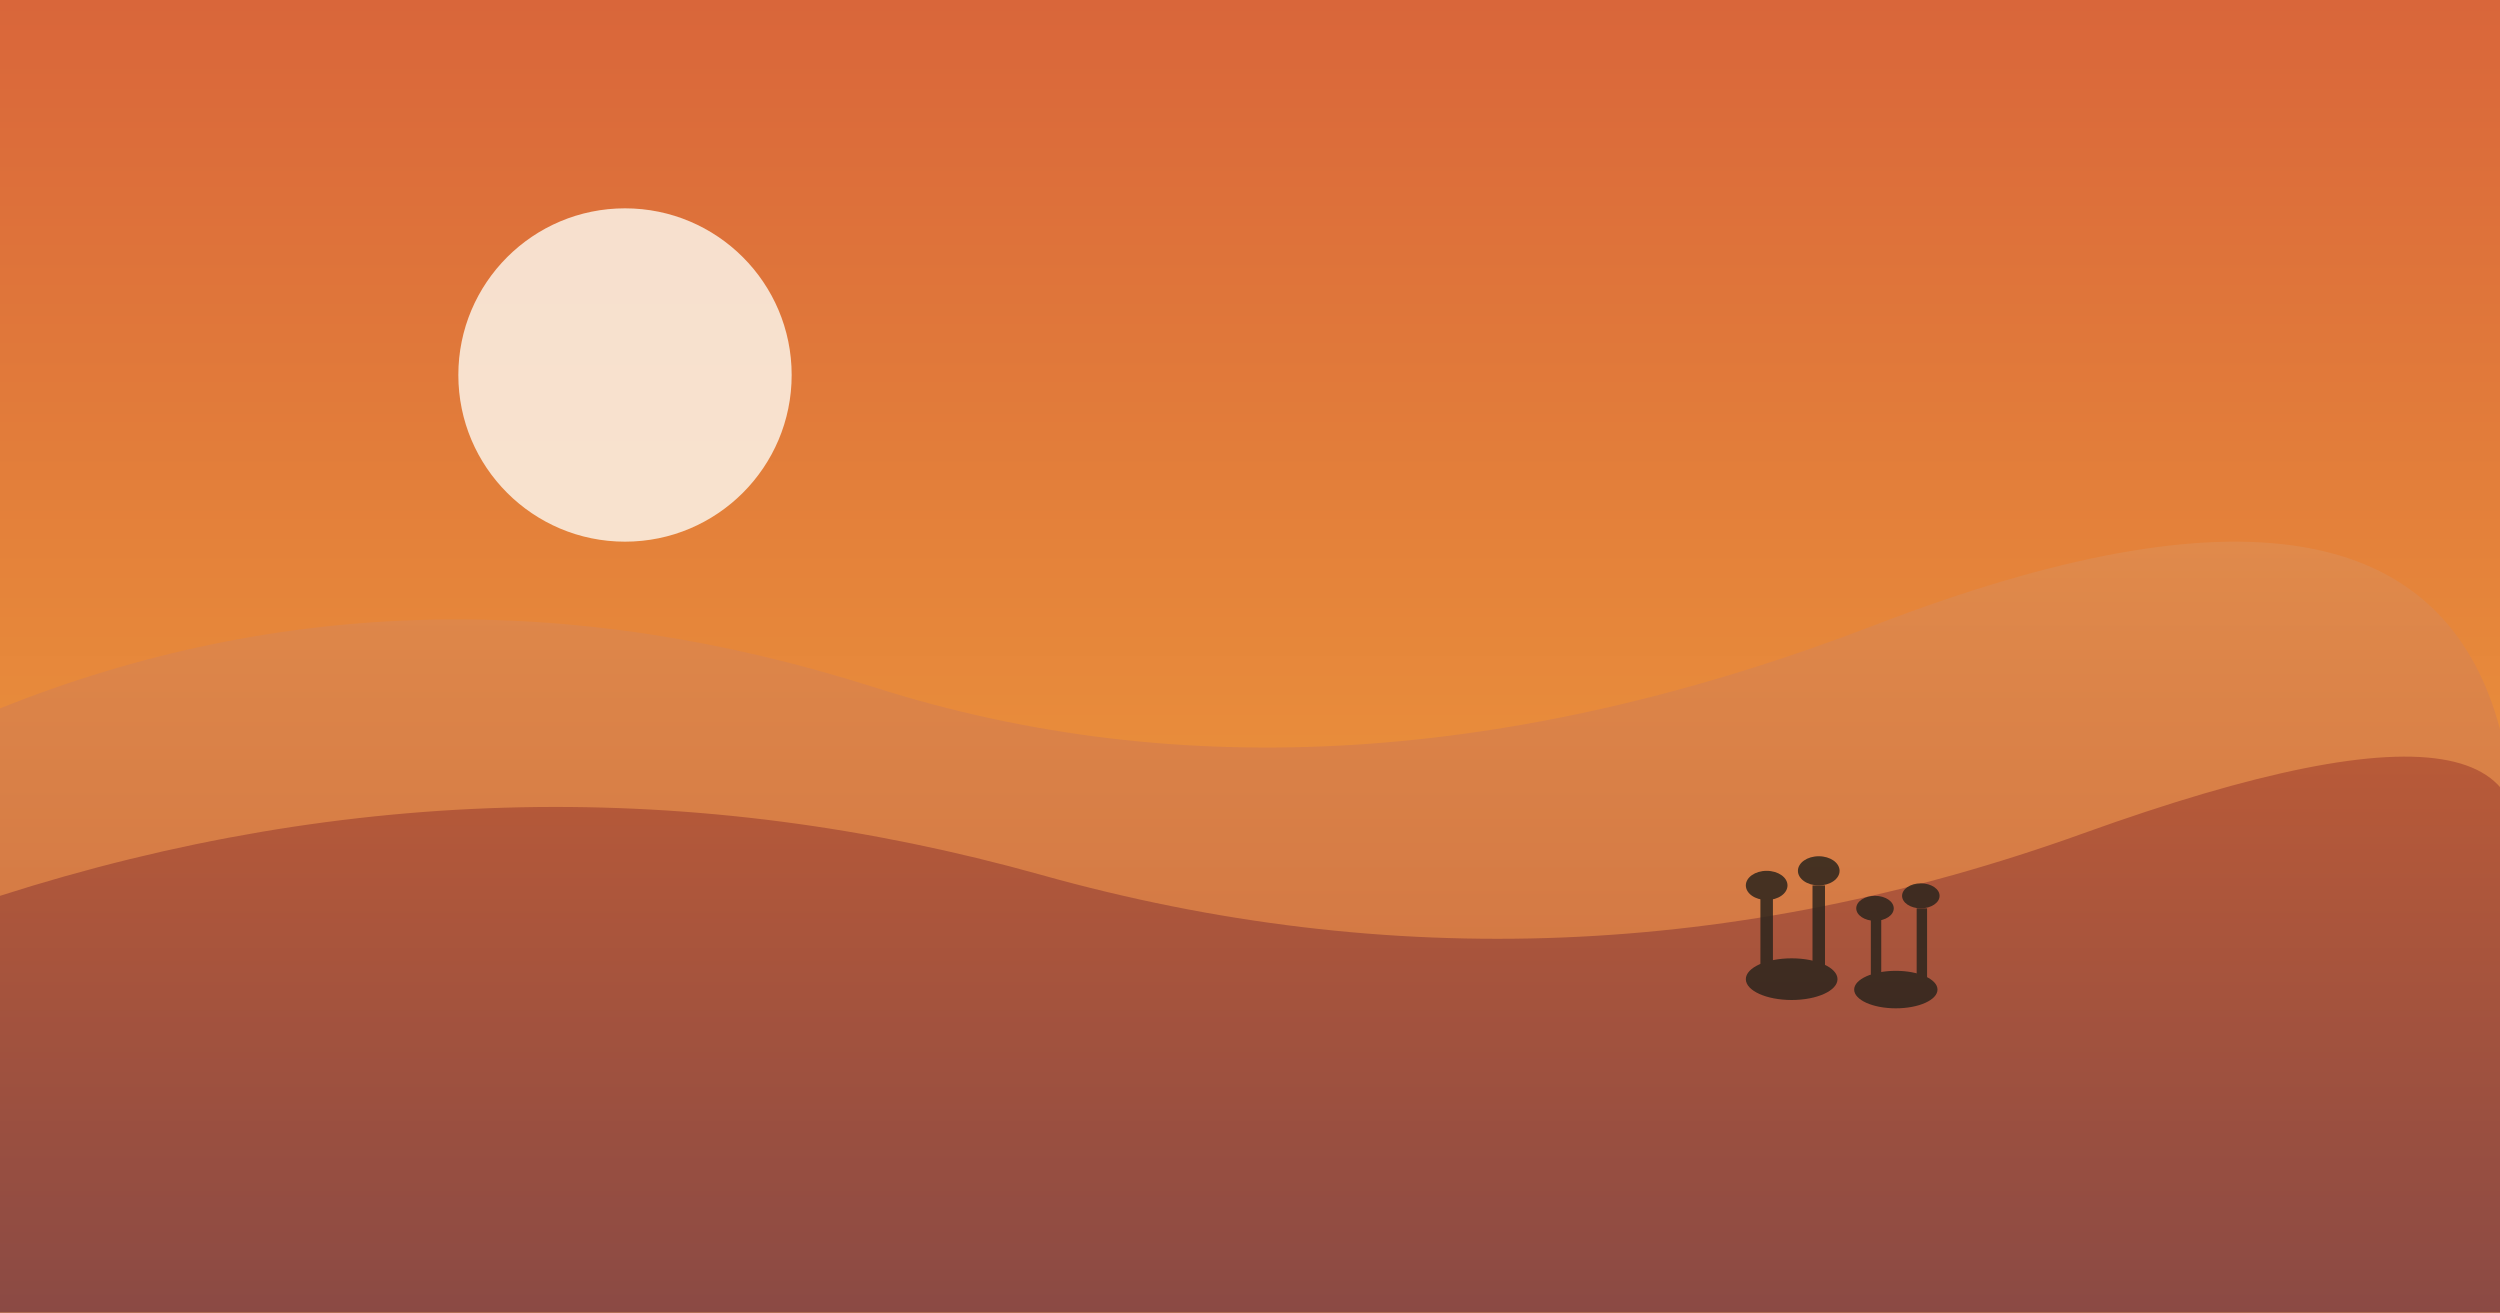
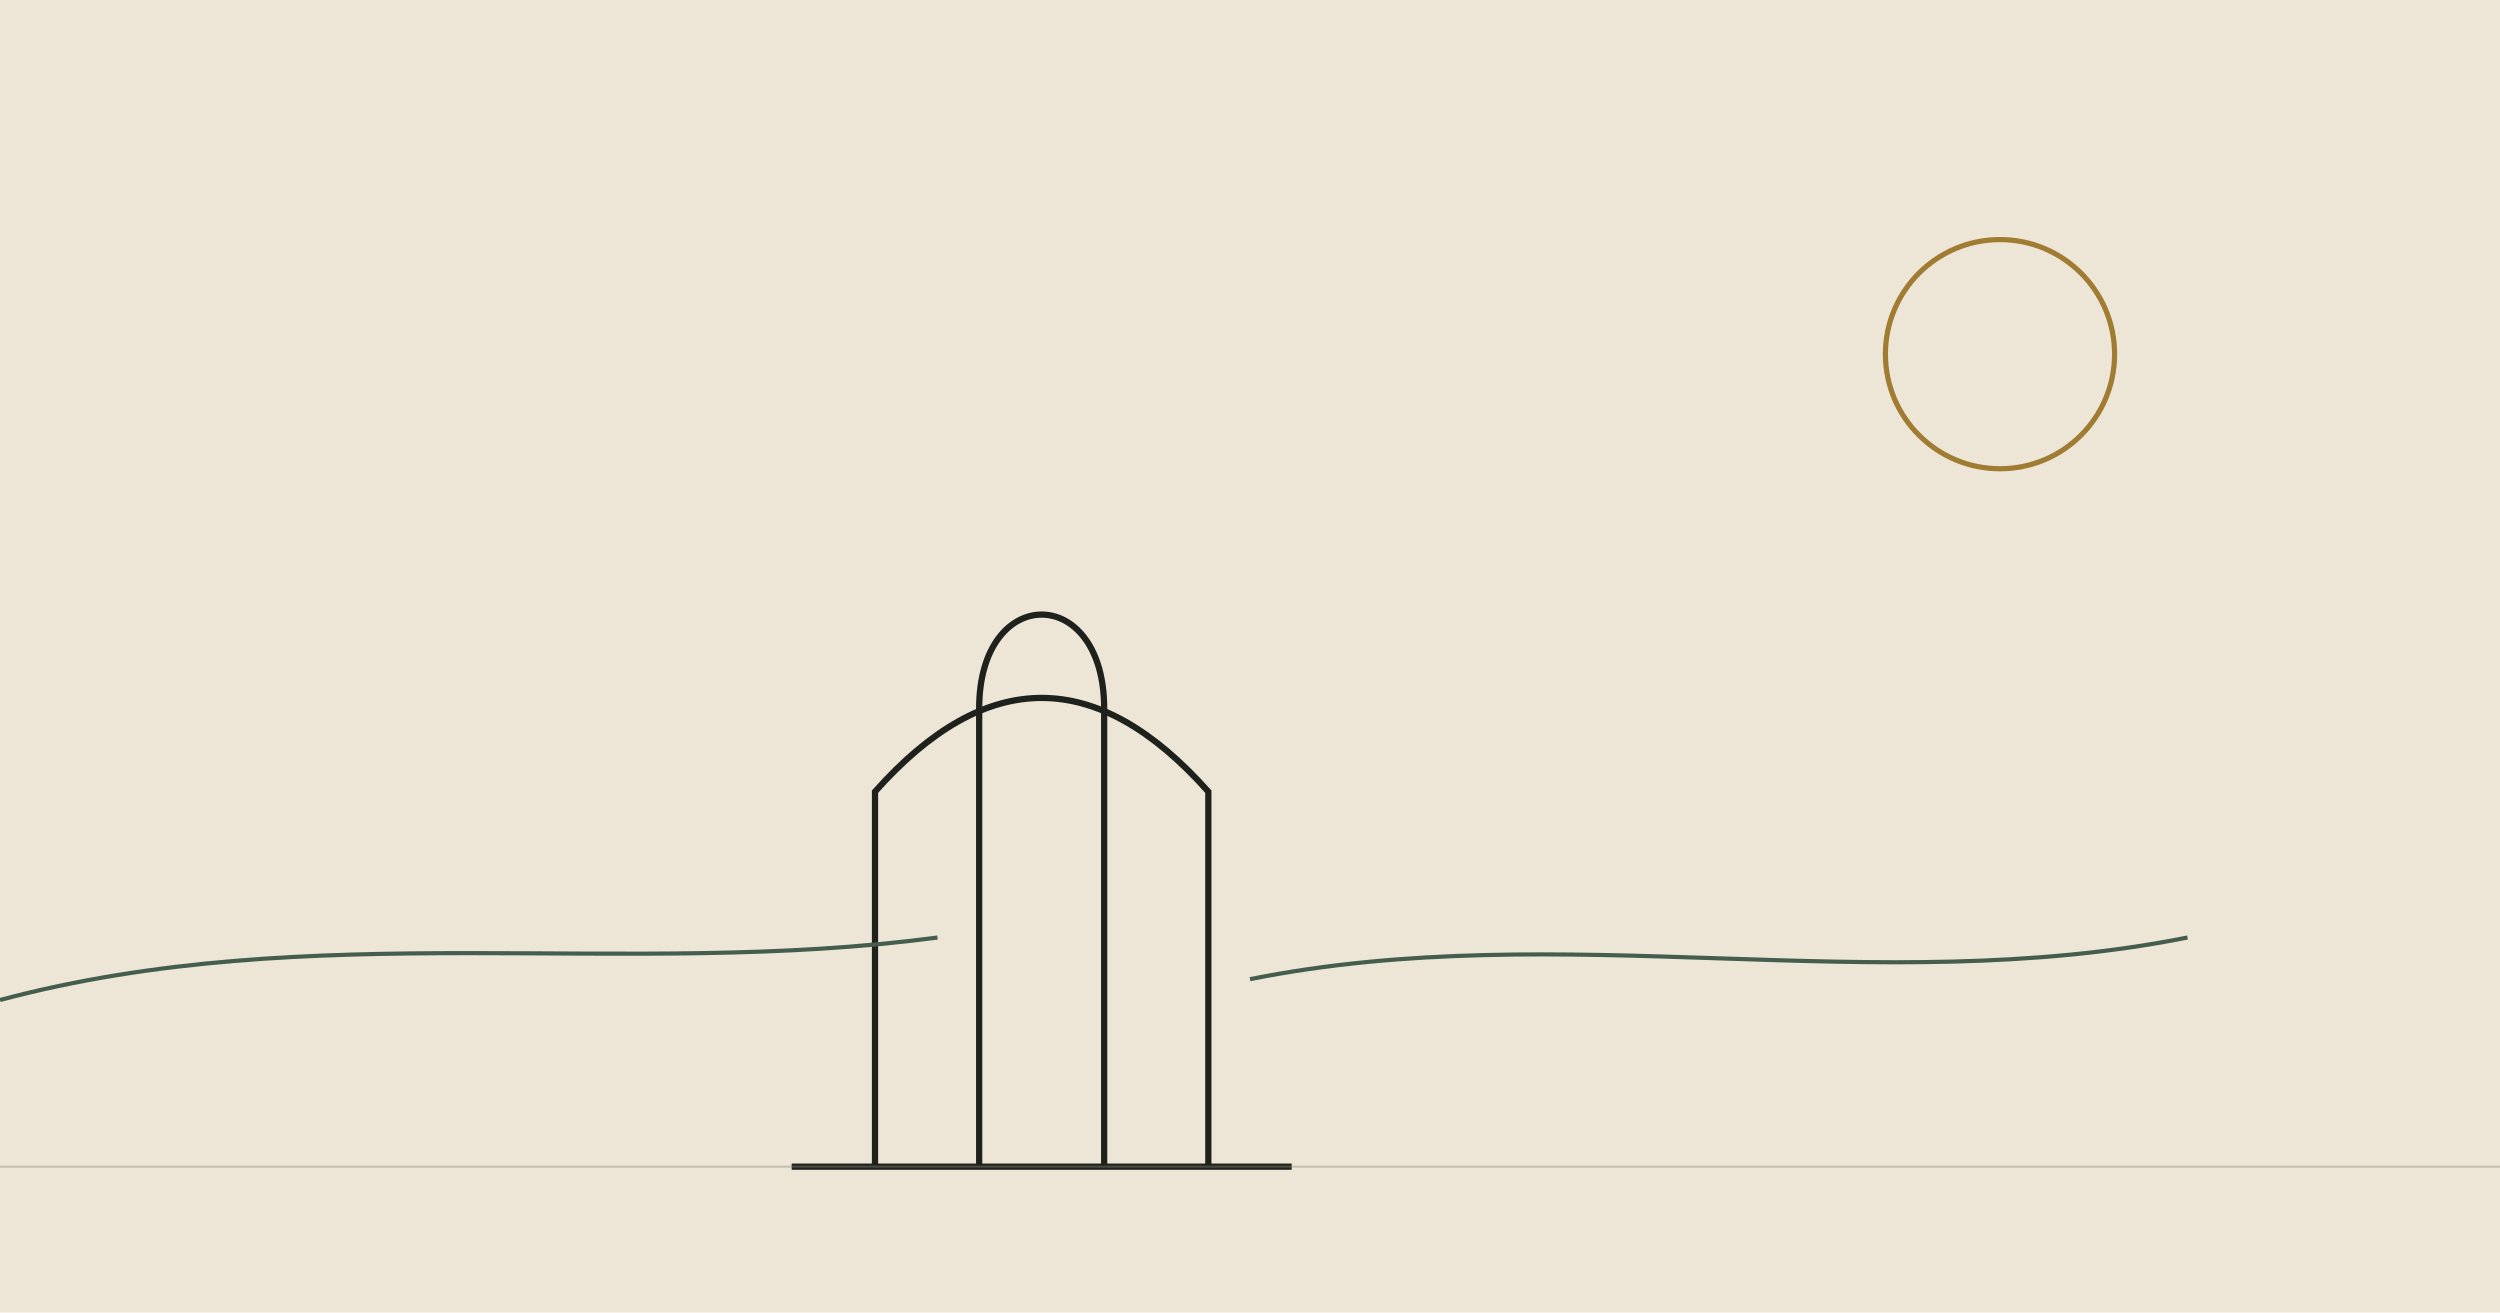
<svg xmlns="http://www.w3.org/2000/svg" viewBox="0 0 1200 630">
-   <defs>
-     <linearGradient id="skyM" x1="0" y1="0" x2="0" y2="1">
-       <stop offset="0%" stop-color="#D9663A" />
-       <stop offset="100%" stop-color="#F4A93B" />
-     </linearGradient>
-     <linearGradient id="duneBack" x1="0" y1="0" x2="0" y2="1">
-       <stop offset="0%" stop-color="#E08A4B" />
-       <stop offset="100%" stop-color="#C96A3E" />
-     </linearGradient>
-     <linearGradient id="duneFront" x1="0" y1="0" x2="0" y2="1">
-       <stop offset="0%" stop-color="#B85A38" />
-       <stop offset="100%" stop-color="#8B4A44" />
-     </linearGradient>
-   </defs>
-   <rect width="1200" height="630" fill="url(#skyM)" />
-   <circle cx="300" cy="180" r="80" fill="#FBF3E7" opacity="0.85" />
-   <path d="M0,340 Q200,260 420,330 T900,300 T1200,350 L1200,630 L0,630 Z" fill="url(#duneBack)" />
-   <path d="M0,430 Q250,350 500,420 T1000,400 T1200,440 L1200,630 L0,630 Z" fill="url(#duneFront)" />
-   <g fill="#2B241C" opacity="0.85">
-     <ellipse cx="860" cy="470" rx="22" ry="10" />
-     <rect x="845" y="430" width="6" height="45" />
-     <rect x="870" y="425" width="6" height="50" />
-     <ellipse cx="848" cy="425" rx="10" ry="7" />
-     <ellipse cx="873" cy="418" rx="10" ry="7" />
-     <ellipse cx="910" cy="475" rx="20" ry="9" />
-     <rect x="898" y="440" width="5" height="40" />
-     <rect x="920" y="436" width="5" height="44" />
-     <ellipse cx="900" cy="436" rx="9" ry="6" />
-     <ellipse cx="922" cy="430" rx="9" ry="6" />
+   <rect width="1200" height="630" fill="#ede6d6" />
+   <circle cx="960" cy="170" r="55" fill="none" stroke="#a07c33" stroke-width="2.5" />
+   <path d="M470,560 L470,340 C470,280 530,280 530,340 L530,560" fill="none" stroke="#1e211c" stroke-width="3" />
+   <path d="M420,560 L420,380 Q500,290 580,380 L580,560" fill="none" stroke="#1e211c" stroke-width="3" />
+   <line x1="380" y1="560" x2="620" y2="560" stroke="#1e211c" stroke-width="3" />
+   <g fill="none" stroke="#445d4e" stroke-width="2">
+     <path d="M0,480 C150,440 300,470 450,450" />
+     <path d="M600,470 C750,440 900,480 1050,450" />
  </g>
+   <line x1="0" y1="560" x2="1200" y2="560" stroke="#8a8677" stroke-width="1" opacity="0.4" />
</svg>
